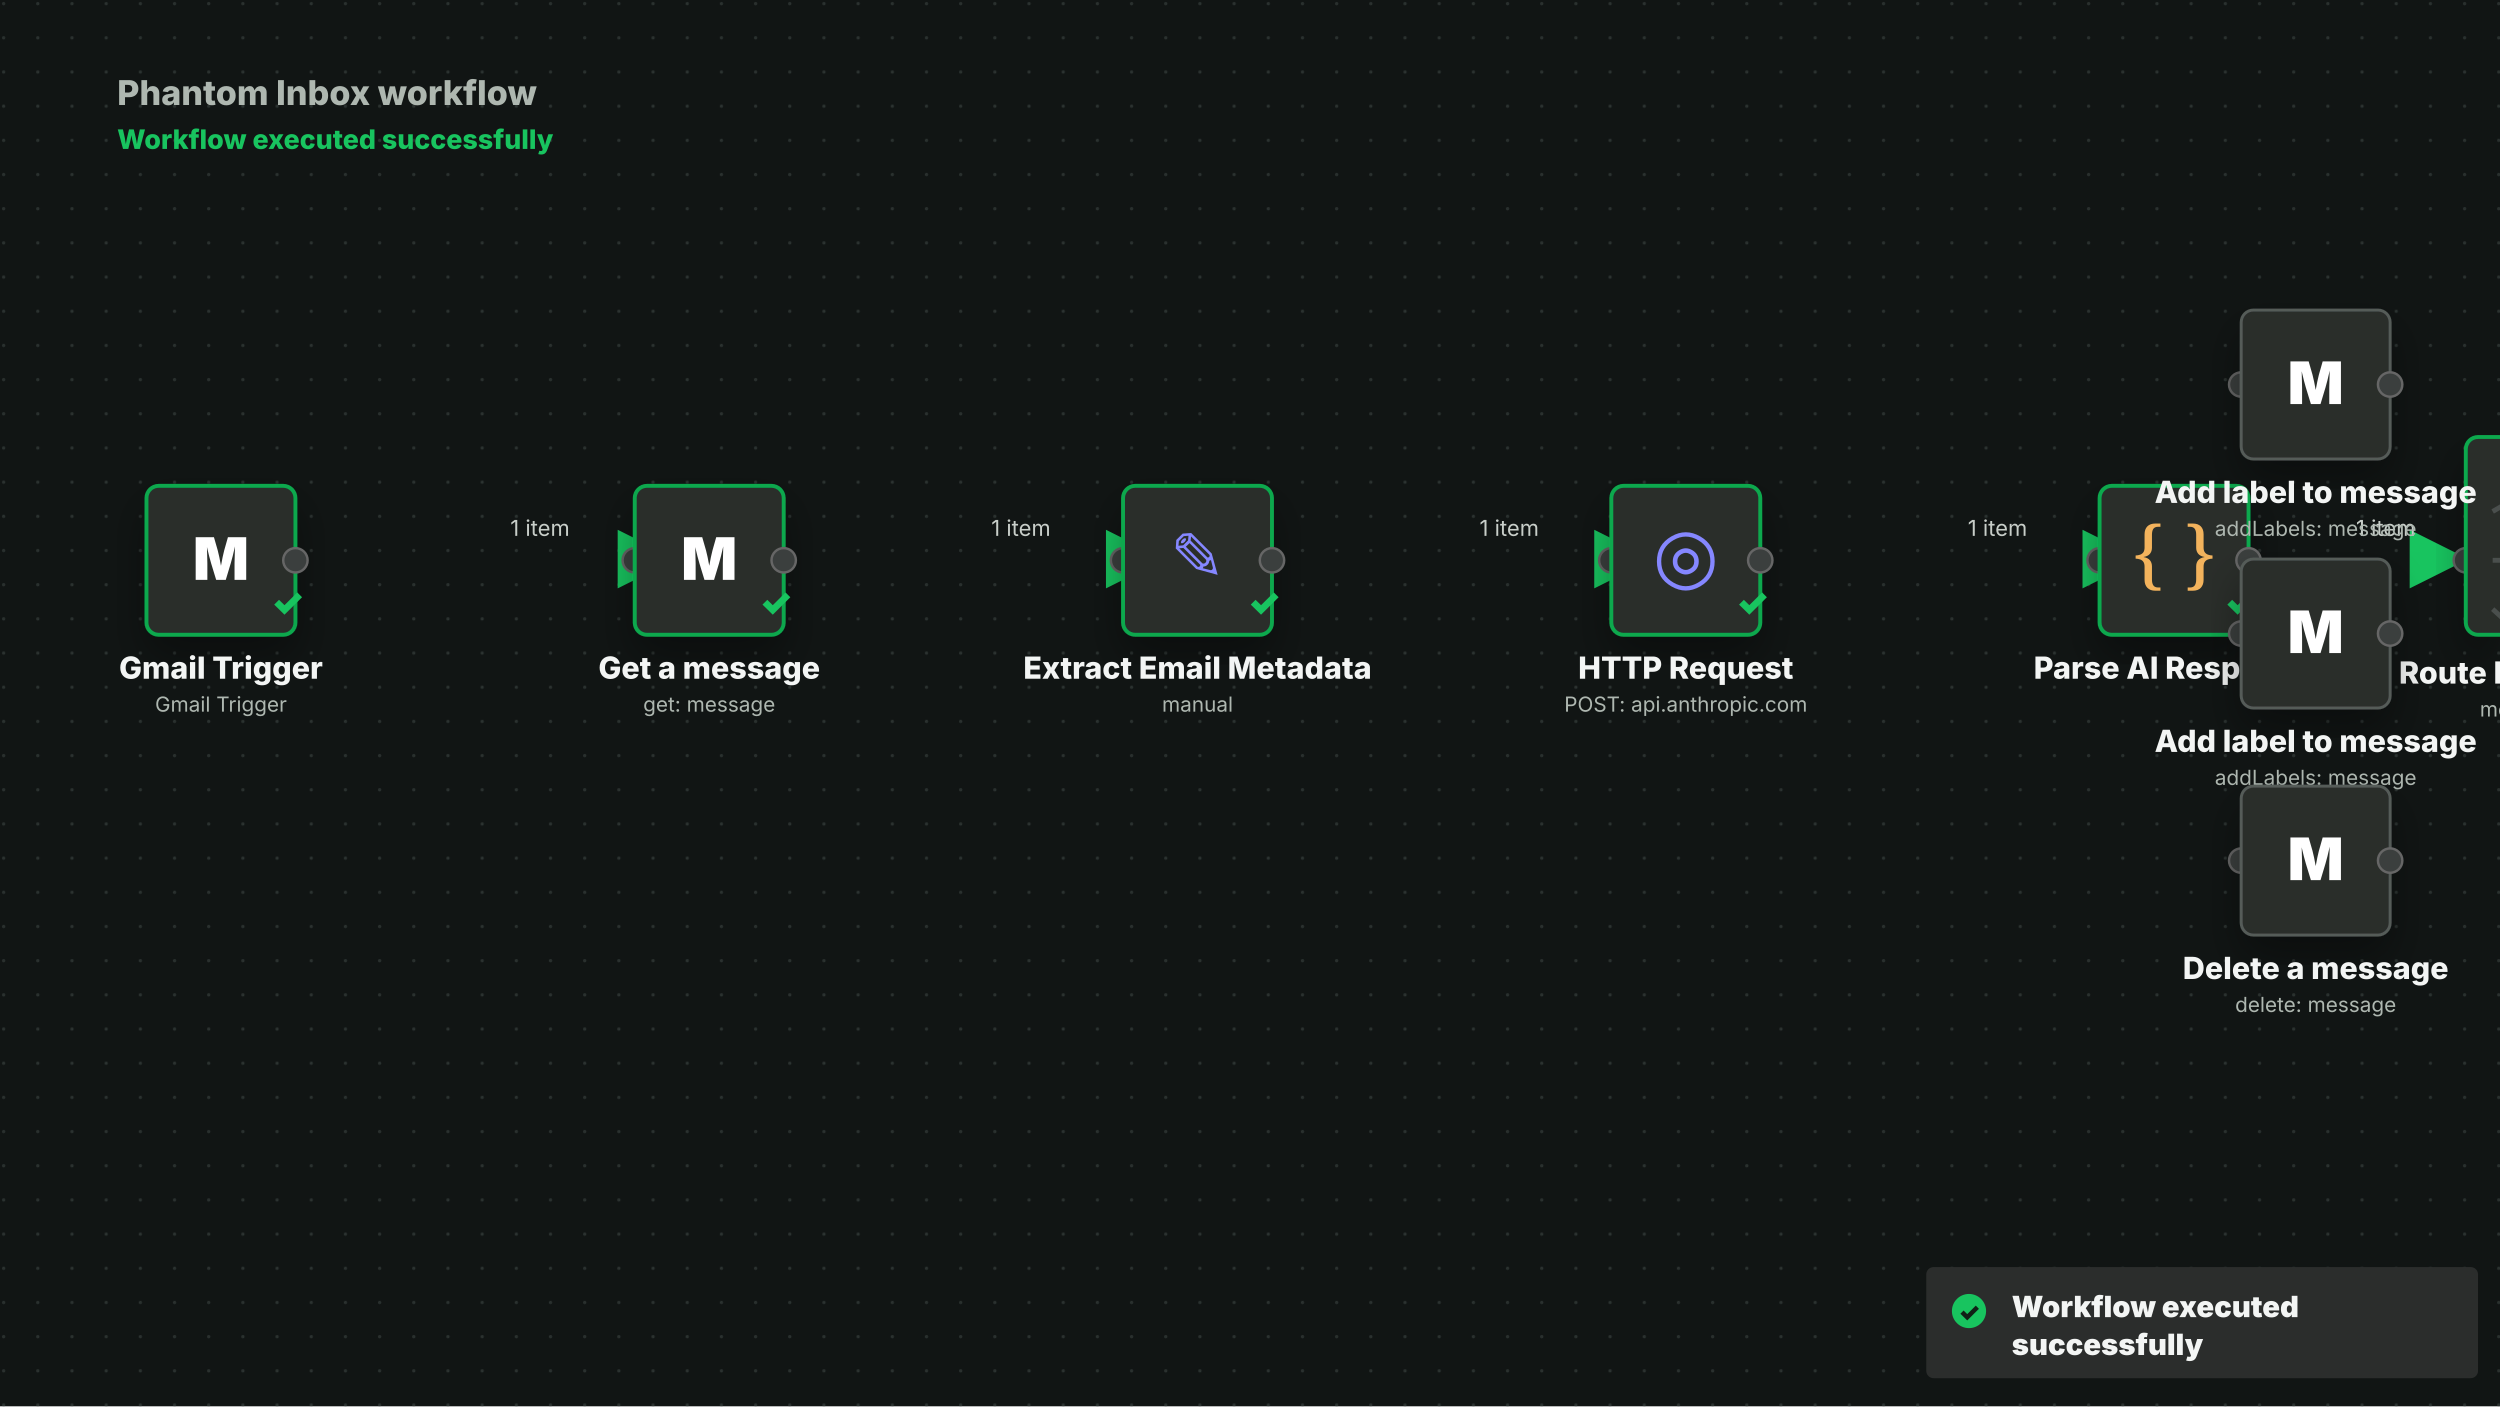
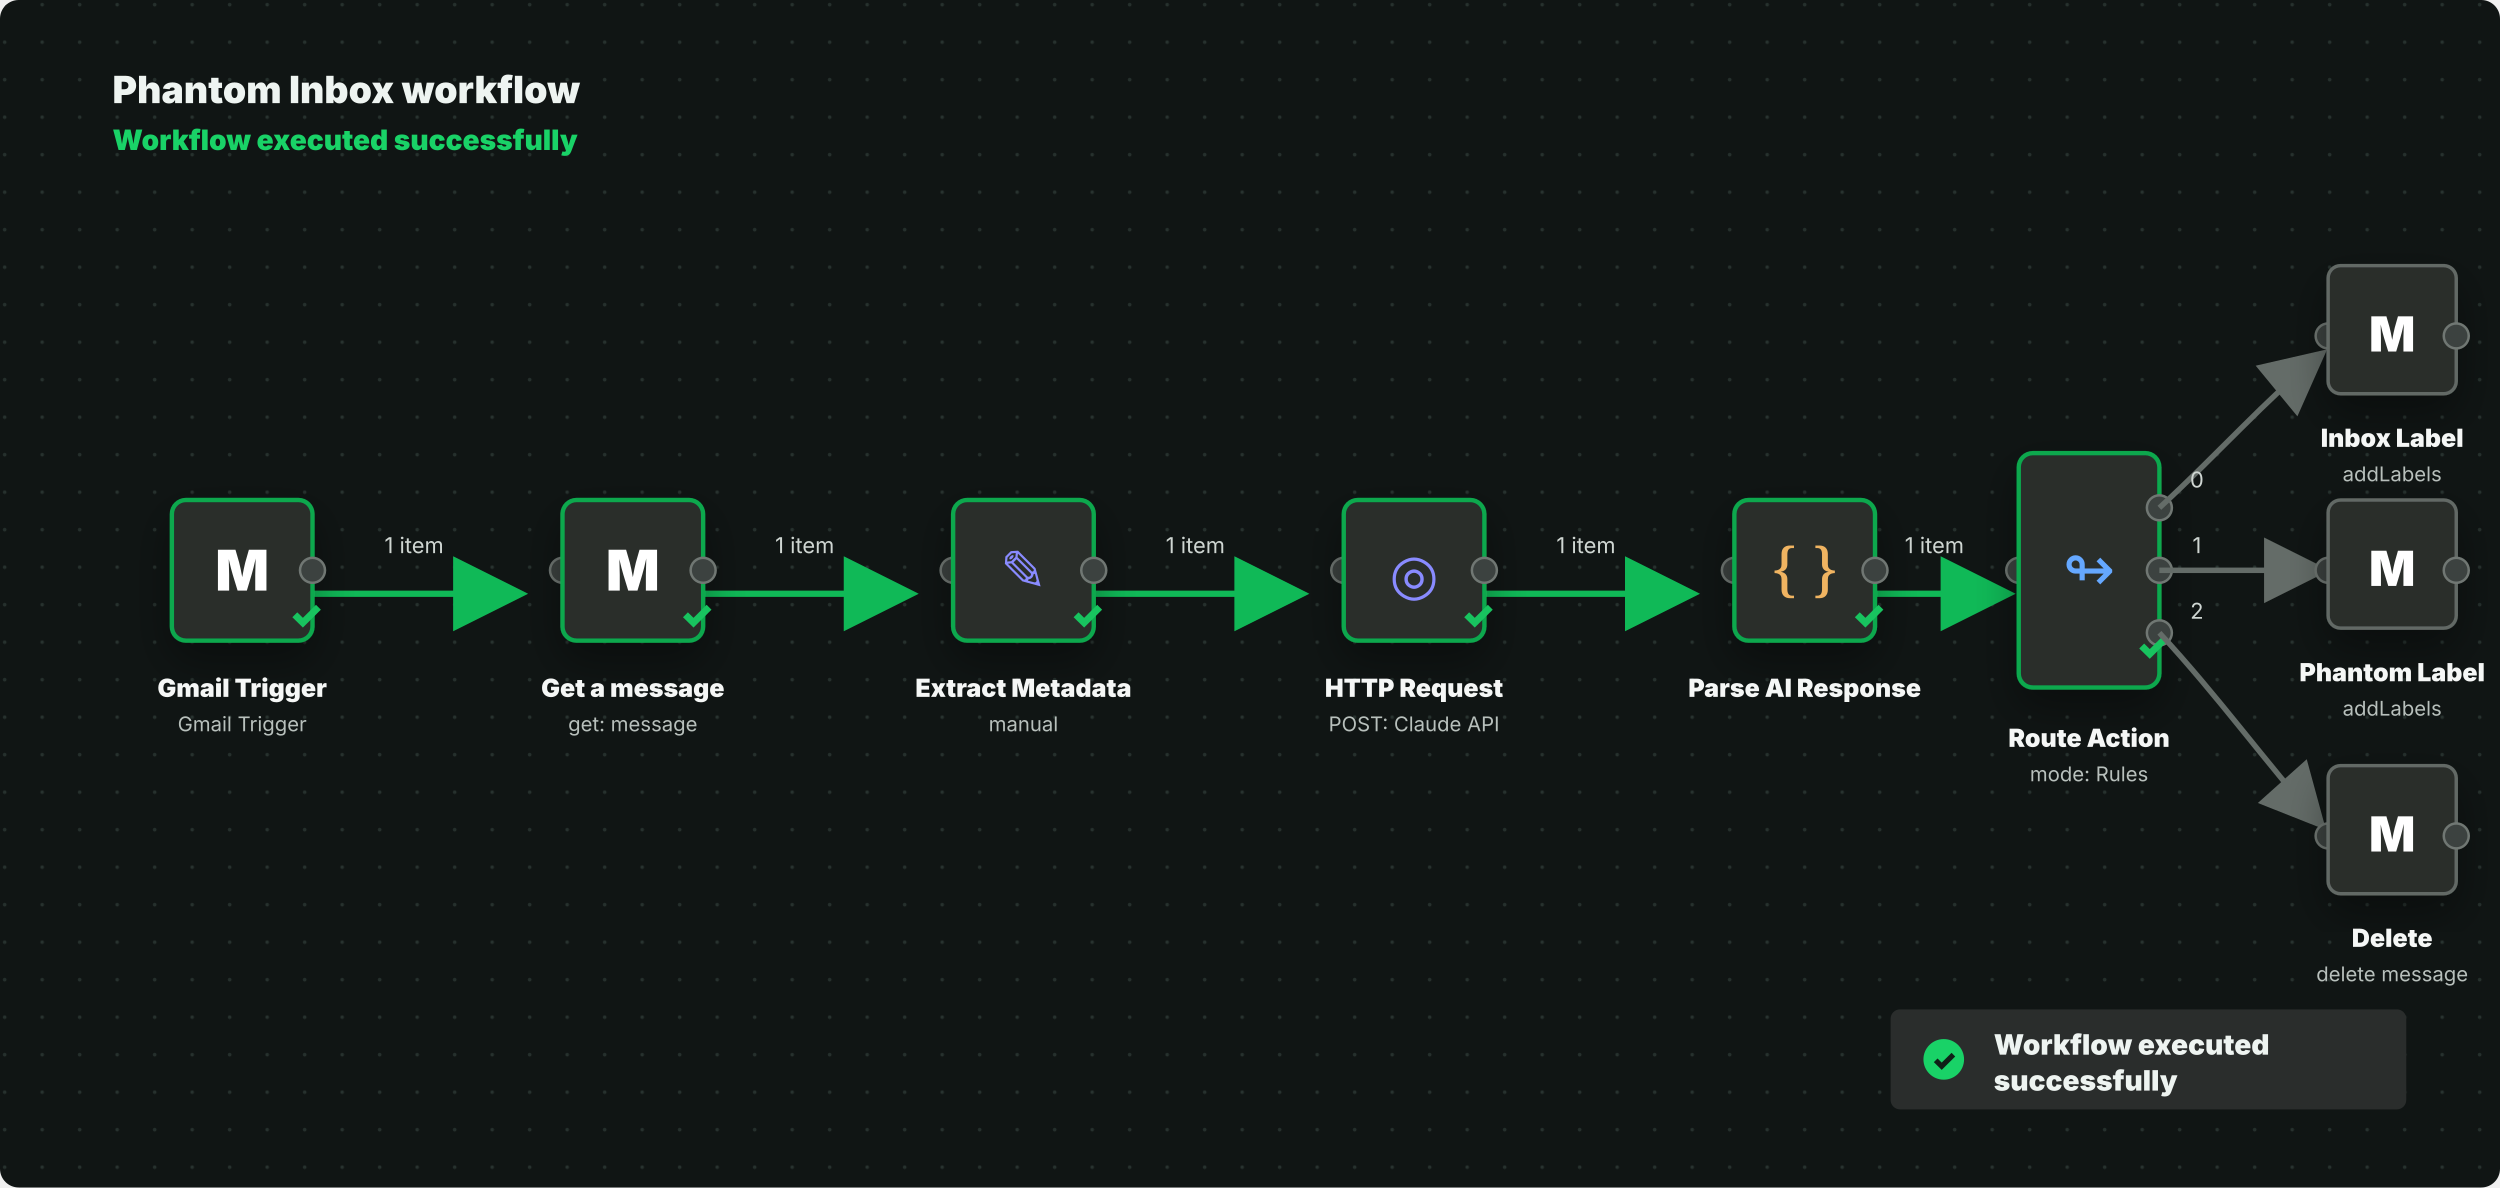
- <svg xmlns="http://www.w3.org/2000/svg" viewBox="0 0 2048 1152" role="img" aria-labelledby="title desc">
+ <svg xmlns="http://www.w3.org/2000/svg" viewBox="0 0 1600 760" role="img" aria-labelledby="title desc">
  <defs>
-     <pattern id="dots" width="28" height="28" patternUnits="userSpaceOnUse">
-       <circle cx="3" cy="3" r="1.4" fill="#2b3230" />
+     <pattern id="dots" width="24" height="24" patternUnits="userSpaceOnUse">
+       <circle cx="3" cy="3" r="1.2" fill="#26302d" />
    </pattern>
-     <filter id="shadow" x="-20%" y="-20%" width="140%" height="140%">
-       <feDropShadow dx="0" dy="18" stdDeviation="18" flood-color="#000" flood-opacity="0.34" />
+     <filter id="shadow" x="-30%" y="-30%" width="160%" height="160%">
+       <feDropShadow dx="0" dy="12" stdDeviation="14" flood-color="#000000" flood-opacity="0.36" />
    </filter>
-     <linearGradient id="greenLine" x1="0" x2="1">
-       <stop offset="0" stop-color="#00a947" />
-       <stop offset="1" stop-color="#18c45f" />
-     </linearGradient>
-     <marker id="arrow" markerWidth="12" markerHeight="12" refX="10" refY="6" orient="auto">
-       <path d="M0,0 L12,6 L0,12 Z" fill="#18c45f" />
+     <marker id="arrowGreen" markerWidth="12" markerHeight="12" refX="10" refY="6" orient="auto">
+       <path d="M0,0 L12,6 L0,12 Z" fill="#10b957" />
    </marker>
    <marker id="arrowGray" markerWidth="12" markerHeight="12" refX="10" refY="6" orient="auto">
-       <path d="M0,0 L12,6 L0,12 Z" fill="#4a4f4d" />
+       <path d="M0,0 L12,6 L0,12 Z" fill="#646c68" />
    </marker>
    <style>
-       .label{font-family:Inter,Segoe UI,Arial,sans-serif;fill:#f3f5f4;font-weight:800;font-size:25px;text-anchor:middle}
-       .sub{font-family:Inter,Segoe UI,Arial,sans-serif;fill:#aeb7b0;font-size:17px;text-anchor:middle}
-       .tiny{font-family:Inter,Segoe UI,Arial,sans-serif;fill:#aeb7b0;font-size:17px}
-       .node{fill:#2b2d2c;stroke:#08a84d;stroke-width:3.2;rx:10;filter:url(#shadow)}
-       .node-gray{fill:#2b2d2c;stroke:#555b59;stroke-width:2.4;rx:10;filter:url(#shadow)}
-       .port{fill:#3b3f3e;stroke:#666;stroke-width:2}
-       .check{fill:#18c45f;font-family:Inter,Segoe UI,Arial,sans-serif;font-weight:900;font-size:30px}
-       .item{fill:#c8cec9;font-family:Inter,Segoe UI,Arial,sans-serif;font-size:18px}
+       .title{font-family:Inter,Segoe UI,Arial,sans-serif;fill:#eef4f1;font-weight:900;font-size:24px}
+       .success{font-family:Inter,Segoe UI,Arial,sans-serif;fill:#19d267;font-weight:900;font-size:18px}
+       .label{font-family:Inter,Segoe UI,Arial,sans-serif;fill:#f5f7f6;font-weight:900;font-size:16px;text-anchor:middle}
+       .sub{font-family:Inter,Segoe UI,Arial,sans-serif;fill:#b8c0bc;font-size:13px;text-anchor:middle}
+       .item{font-family:Inter,Segoe UI,Arial,sans-serif;fill:#cfd6d2;font-size:14px;text-anchor:middle}
+       .node{fill:#2a2d2c;stroke:#08a84d;stroke-width:2.8;filter:url(#shadow)}
+       .target{fill:#2a2d2c;stroke:#626965;stroke-width:2.2;filter:url(#shadow)}
+       .port{fill:#3c4240;stroke:#707773;stroke-width:1.6}
+       .check{font-family:Inter,Segoe UI,Arial,sans-serif;fill:#18c45f;font-size:24px;font-weight:900}
+       .icon{font-family:Inter,Segoe UI,Arial,sans-serif;fill:#ffffff;font-size:36px;font-weight:900;text-anchor:middle}
+       .code{font-family:Georgia,serif;fill:#f0b461;font-size:38px;text-anchor:middle}
+       .route{font-family:Inter,Segoe UI,Arial,sans-serif;fill:#65a8ff;font-size:40px;text-anchor:middle}
    </style>
  </defs>
-   <rect width="2048" height="1152" fill="#111514" />
-   <rect width="2048" height="1152" fill="url(#dots)" opacity="0.9" />
-   <text x="96" y="86" class="tiny" fill="#f3f5f4" style="font-size:28px;font-weight:800">Phantom Inbox workflow</text>
-   <text x="96" y="122" class="tiny" style="fill:#18c45f;font-size:22px;font-weight:800">Workflow executed successfully</text>
-   <g transform="translate(120 0)">
-     <path d="M162 458 H 426" stroke="url(#greenLine)" stroke-width="4" fill="none" marker-end="url(#arrow)" />
-     <text x="298" y="439" class="item">1 item</text>
-     <path d="M562 458 H 826" stroke="url(#greenLine)" stroke-width="4" fill="none" marker-end="url(#arrow)" />
-     <text x="692" y="439" class="item">1 item</text>
-     <path d="M962 458 H 1226" stroke="url(#greenLine)" stroke-width="4" fill="none" marker-end="url(#arrow)" />
-     <text x="1092" y="439" class="item">1 item</text>
-     <path d="M1362 458 H 1626" stroke="url(#greenLine)" stroke-width="4" fill="none" marker-end="url(#arrow)" />
-     <text x="1492" y="439" class="item">1 item</text>
-     <path d="M1762 458 H 1894" stroke="url(#greenLine)" stroke-width="4" fill="none" marker-end="url(#arrow)" />
-     <text x="1810" y="439" class="item">1 item</text>
-     <g transform="translate(0 398)">
-       <rect class="node" width="122" height="122" rx="10" />
-       <circle class="port" cx="122" cy="61" r="10" />
-       <text x="61" y="77" font-family="Inter,Segoe UI,Arial" font-size="48" font-weight="900" fill="#fff" text-anchor="middle">M</text>
-       <text x="102" y="106" class="check">✓</text>
-       <text x="61" y="158" class="label">Gmail Trigger</text>
-       <text x="61" y="185" class="sub">Gmail Trigger</text>
-     </g>
-     <g transform="translate(400 398)">
-       <circle class="port" cx="0" cy="61" r="10" />
-       <rect class="node" width="122" height="122" rx="10" />
-       <circle class="port" cx="122" cy="61" r="10" />
-       <text x="61" y="77" font-family="Inter,Segoe UI,Arial" font-size="48" font-weight="900" fill="#fff" text-anchor="middle">M</text>
-       <text x="102" y="106" class="check">✓</text>
-       <text x="61" y="158" class="label">Get a message</text>
-       <text x="61" y="185" class="sub">get: message</text>
-     </g>
-     <g transform="translate(800 398)">
-       <circle class="port" cx="0" cy="61" r="10" />
-       <rect class="node" width="122" height="122" rx="10" />
-       <circle class="port" cx="122" cy="61" r="10" />
-       <text x="61" y="77" font-family="Inter,Segoe UI,Arial" font-size="54" font-weight="700" fill="#8587ff" text-anchor="middle">✎</text>
-       <text x="102" y="106" class="check">✓</text>
-       <text x="61" y="158" class="label">Extract Email Metadata</text>
-       <text x="61" y="185" class="sub">manual</text>
-     </g>
-     <g transform="translate(1200 398)">
-       <circle class="port" cx="0" cy="61" r="10" />
-       <rect class="node" width="122" height="122" rx="10" />
-       <circle class="port" cx="122" cy="61" r="10" />
-       <text x="61" y="78" font-family="Inter,Segoe UI,Arial" font-size="62" fill="#8587ff" text-anchor="middle">◎</text>
-       <text x="102" y="106" class="check">✓</text>
-       <text x="61" y="158" class="label">HTTP Request</text>
-       <text x="61" y="185" class="sub">POST: api.anthropic.com</text>
-     </g>
-     <g transform="translate(1600 398)">
-       <circle class="port" cx="0" cy="61" r="10" />
-       <rect class="node" width="122" height="122" rx="10" />
-       <circle class="port" cx="122" cy="61" r="10" />
-       <text x="61" y="78" font-family="Georgia,serif" font-size="62" fill="#f3b35c" text-anchor="middle">{ }</text>
-       <text x="102" y="106" class="check">✓</text>
-       <text x="61" y="158" class="label">Parse AI Response</text>
-     </g>
-     <g transform="translate(1900 358)">
-       <circle class="port" cx="0" cy="101" r="10" />
-       <rect class="node" width="122" height="162" rx="10" />
-       <circle class="port" cx="122" cy="61" r="10" />
-       <circle class="port" cx="122" cy="101" r="10" />
-       <circle class="port" cx="122" cy="141" r="10" />
-       <text x="61" y="101" font-family="Inter,Segoe UI,Arial" font-size="62" fill="#5ba8f7" text-anchor="middle">↬</text>
-       <text x="102" y="146" class="check">✓</text>
-       <text x="61" y="202" class="label">Route Email Action</text>
-       <text x="61" y="229" class="sub">mode: Rules</text>
-     </g>
+   <rect width="1600" height="760" rx="12" fill="#101514" />
+   <rect width="1600" height="760" rx="12" fill="url(#dots)" opacity="0.95" />
+   <text x="72" y="66" class="title">Phantom Inbox workflow</text>
+   <text x="72" y="96" class="success">Workflow executed successfully</text>
+   <path d="M200 380 H330" stroke="#10b957" stroke-width="4" fill="none" marker-end="url(#arrowGreen)" />
+   <text x="265" y="354" class="item">1 item</text>
+   <path d="M450 380 H580" stroke="#10b957" stroke-width="4" fill="none" marker-end="url(#arrowGreen)" />
+   <text x="515" y="354" class="item">1 item</text>
+   <path d="M700 380 H830" stroke="#10b957" stroke-width="4" fill="none" marker-end="url(#arrowGreen)" />
+   <text x="765" y="354" class="item">1 item</text>
+   <path d="M950 380 H1080" stroke="#10b957" stroke-width="4" fill="none" marker-end="url(#arrowGreen)" />
+   <text x="1015" y="354" class="item">1 item</text>
+   <path d="M1200 380 H1282" stroke="#10b957" stroke-width="4" fill="none" marker-end="url(#arrowGreen)" />
+   <text x="1238" y="354" class="item">1 item</text>
+   <g transform="translate(110 320)">
+     <rect class="node" width="90" height="90" rx="9" />
+     <circle class="port" cx="90" cy="45" r="8" />
+     <text x="45" y="58" class="icon">M</text>
+     <text x="75" y="82" class="check">✓</text>
+     <text x="45" y="126" class="label">Gmail Trigger</text>
+     <text x="45" y="148" class="sub">Gmail Trigger</text>
  </g>
-   <g transform="translate(1840 0)">
-     <path d="M202 419 C 270 380, 330 336, 400 310" stroke="#4a4f4d" stroke-width="4" fill="none" marker-end="url(#arrowGray)" />
-     <path d="M202 459 C 270 459, 330 459, 400 459" stroke="#4a4f4d" stroke-width="4" fill="none" marker-end="url(#arrowGray)" />
-     <path d="M202 499 C 270 560, 330 658, 400 684" stroke="#4a4f4d" stroke-width="4" fill="none" marker-end="url(#arrowGray)" />
+   <g transform="translate(360 320)">
+     <circle class="port" cx="0" cy="45" r="8" />
+     <rect class="node" width="90" height="90" rx="9" />
+     <circle class="port" cx="90" cy="45" r="8" />
+     <text x="45" y="58" class="icon">M</text>
+     <text x="75" y="82" class="check">✓</text>
+     <text x="45" y="126" class="label">Get a message</text>
+     <text x="45" y="148" class="sub">get: message</text>
  </g>
-   <g transform="translate(1836 254)">
-     <circle class="port" cx="0" cy="61" r="10" />
-     <rect class="node-gray" width="122" height="122" rx="10" />
-     <circle class="port" cx="122" cy="61" r="10" />
-     <text x="61" y="77" font-family="Inter,Segoe UI,Arial" font-size="48" font-weight="900" fill="#fff" text-anchor="middle">M</text>
-     <text x="61" y="158" class="label">Add label to message</text>
-     <text x="61" y="185" class="sub">addLabels: message</text>
+   <g transform="translate(610 320)">
+     <circle class="port" cx="0" cy="45" r="8" />
+     <rect class="node" width="90" height="90" rx="9" />
+     <circle class="port" cx="90" cy="45" r="8" />
+     <text x="45" y="58" class="icon" style="fill:#898bff">✎</text>
+     <text x="75" y="82" class="check">✓</text>
+     <text x="45" y="126" class="label">Extract Metadata</text>
+     <text x="45" y="148" class="sub">manual</text>
  </g>
-   <g transform="translate(1836 458)">
-     <circle class="port" cx="0" cy="61" r="10" />
-     <rect class="node-gray" width="122" height="122" rx="10" />
-     <circle class="port" cx="122" cy="61" r="10" />
-     <text x="61" y="77" font-family="Inter,Segoe UI,Arial" font-size="48" font-weight="900" fill="#fff" text-anchor="middle">M</text>
-     <text x="61" y="158" class="label">Add label to message</text>
-     <text x="61" y="185" class="sub">addLabels: message</text>
+   <g transform="translate(860 320)">
+     <circle class="port" cx="0" cy="45" r="8" />
+     <rect class="node" width="90" height="90" rx="9" />
+     <circle class="port" cx="90" cy="45" r="8" />
+     <text x="45" y="60" class="icon" style="fill:#898bff">◎</text>
+     <text x="75" y="82" class="check">✓</text>
+     <text x="45" y="126" class="label">HTTP Request</text>
+     <text x="45" y="148" class="sub">POST: Claude API</text>
  </g>
-   <g transform="translate(1836 644)">
-     <circle class="port" cx="0" cy="61" r="10" />
-     <rect class="node-gray" width="122" height="122" rx="10" />
-     <circle class="port" cx="122" cy="61" r="10" />
-     <text x="61" y="77" font-family="Inter,Segoe UI,Arial" font-size="48" font-weight="900" fill="#fff" text-anchor="middle">M</text>
-     <text x="61" y="158" class="label">Delete a message</text>
-     <text x="61" y="185" class="sub">delete: message</text>
+   <g transform="translate(1110 320)">
+     <circle class="port" cx="0" cy="45" r="8" />
+     <rect class="node" width="90" height="90" rx="9" />
+     <circle class="port" cx="90" cy="45" r="8" />
+     <text x="45" y="58" class="code">{ }</text>
+     <text x="75" y="82" class="check">✓</text>
+     <text x="45" y="126" class="label">Parse AI Response</text>
  </g>
-   <g transform="translate(1578 1038)">
-     <rect width="452" height="91" rx="6" fill="#2b2d2c" />
-     <circle cx="35" cy="36" r="14" fill="#18c45f" />
-     <text x="35" y="44" font-family="Inter,Segoe UI,Arial" font-size="20" font-weight="900" text-anchor="middle" fill="#102016">✓</text>
-     <text x="70" y="41" class="tiny" style="font-size:24px;fill:#f3f5f4;font-weight:900">Workflow executed</text>
-     <text x="70" y="72" class="tiny" style="font-size:24px;fill:#f3f5f4;font-weight:900">successfully</text>
+   <g transform="translate(1292 290)">
+     <circle class="port" cx="0" cy="75" r="8" />
+     <rect class="node" width="90" height="150" rx="9" />
+     <circle class="port" cx="90" cy="35" r="8" />
+     <circle class="port" cx="90" cy="75" r="8" />
+     <circle class="port" cx="90" cy="115" r="8" />
+     <text x="45" y="88" class="route">↬</text>
+     <text x="75" y="132" class="check">✓</text>
+     <text x="45" y="188" class="label">Route Action</text>
+     <text x="45" y="210" class="sub">mode: Rules</text>
+   </g>
+   <path d="M1382 325 C1420 290 1450 256 1484 228" stroke="#646c68" stroke-width="3.5" fill="none" marker-end="url(#arrowGray)" />
+   <path d="M1382 365 H1484" stroke="#646c68" stroke-width="3.5" fill="none" marker-end="url(#arrowGray)" />
+   <path d="M1382 405 C1420 446 1450 488 1484 526" stroke="#646c68" stroke-width="3.5" fill="none" marker-end="url(#arrowGray)" />
+   <text x="1406" y="312" class="item">0</text>
+   <text x="1406" y="354" class="item">1</text>
+   <text x="1406" y="396" class="item">2</text>
+   <g transform="translate(1490 170)">
+     <circle class="port" cx="0" cy="45" r="8" />
+     <rect class="target" width="82" height="82" rx="8" />
+     <circle class="port" cx="82" cy="45" r="8" />
+     <text x="41" y="55" class="icon" style="font-size:31px">M</text>
+     <text x="41" y="116" class="label">Inbox Label</text>
+     <text x="41" y="138" class="sub">addLabels</text>
+   </g>
+   <g transform="translate(1490 320)">
+     <circle class="port" cx="0" cy="45" r="8" />
+     <rect class="target" width="82" height="82" rx="8" />
+     <circle class="port" cx="82" cy="45" r="8" />
+     <text x="41" y="55" class="icon" style="font-size:31px">M</text>
+     <text x="41" y="116" class="label">Phantom Label</text>
+     <text x="41" y="138" class="sub">addLabels</text>
+   </g>
+   <g transform="translate(1490 490)">
+     <circle class="port" cx="0" cy="45" r="8" />
+     <rect class="target" width="82" height="82" rx="8" />
+     <circle class="port" cx="82" cy="45" r="8" />
+     <text x="41" y="55" class="icon" style="font-size:31px">M</text>
+     <text x="41" y="116" class="label">Delete</text>
+     <text x="41" y="138" class="sub">delete message</text>
+   </g>
+   <g transform="translate(1210 646)">
+     <rect width="330" height="64" rx="6" fill="#2a2d2c" />
+     <circle cx="34" cy="32" r="13" fill="#19d267" />
+     <text x="34" y="39" font-family="Inter,Segoe UI,Arial,sans-serif" font-size="18" font-weight="900" text-anchor="middle" fill="#0f2017">✓</text>
+     <text x="66" y="29" class="title" style="font-size:18px">Workflow executed</text>
+     <text x="66" y="52" class="title" style="font-size:18px">successfully</text>
  </g>
</svg>
